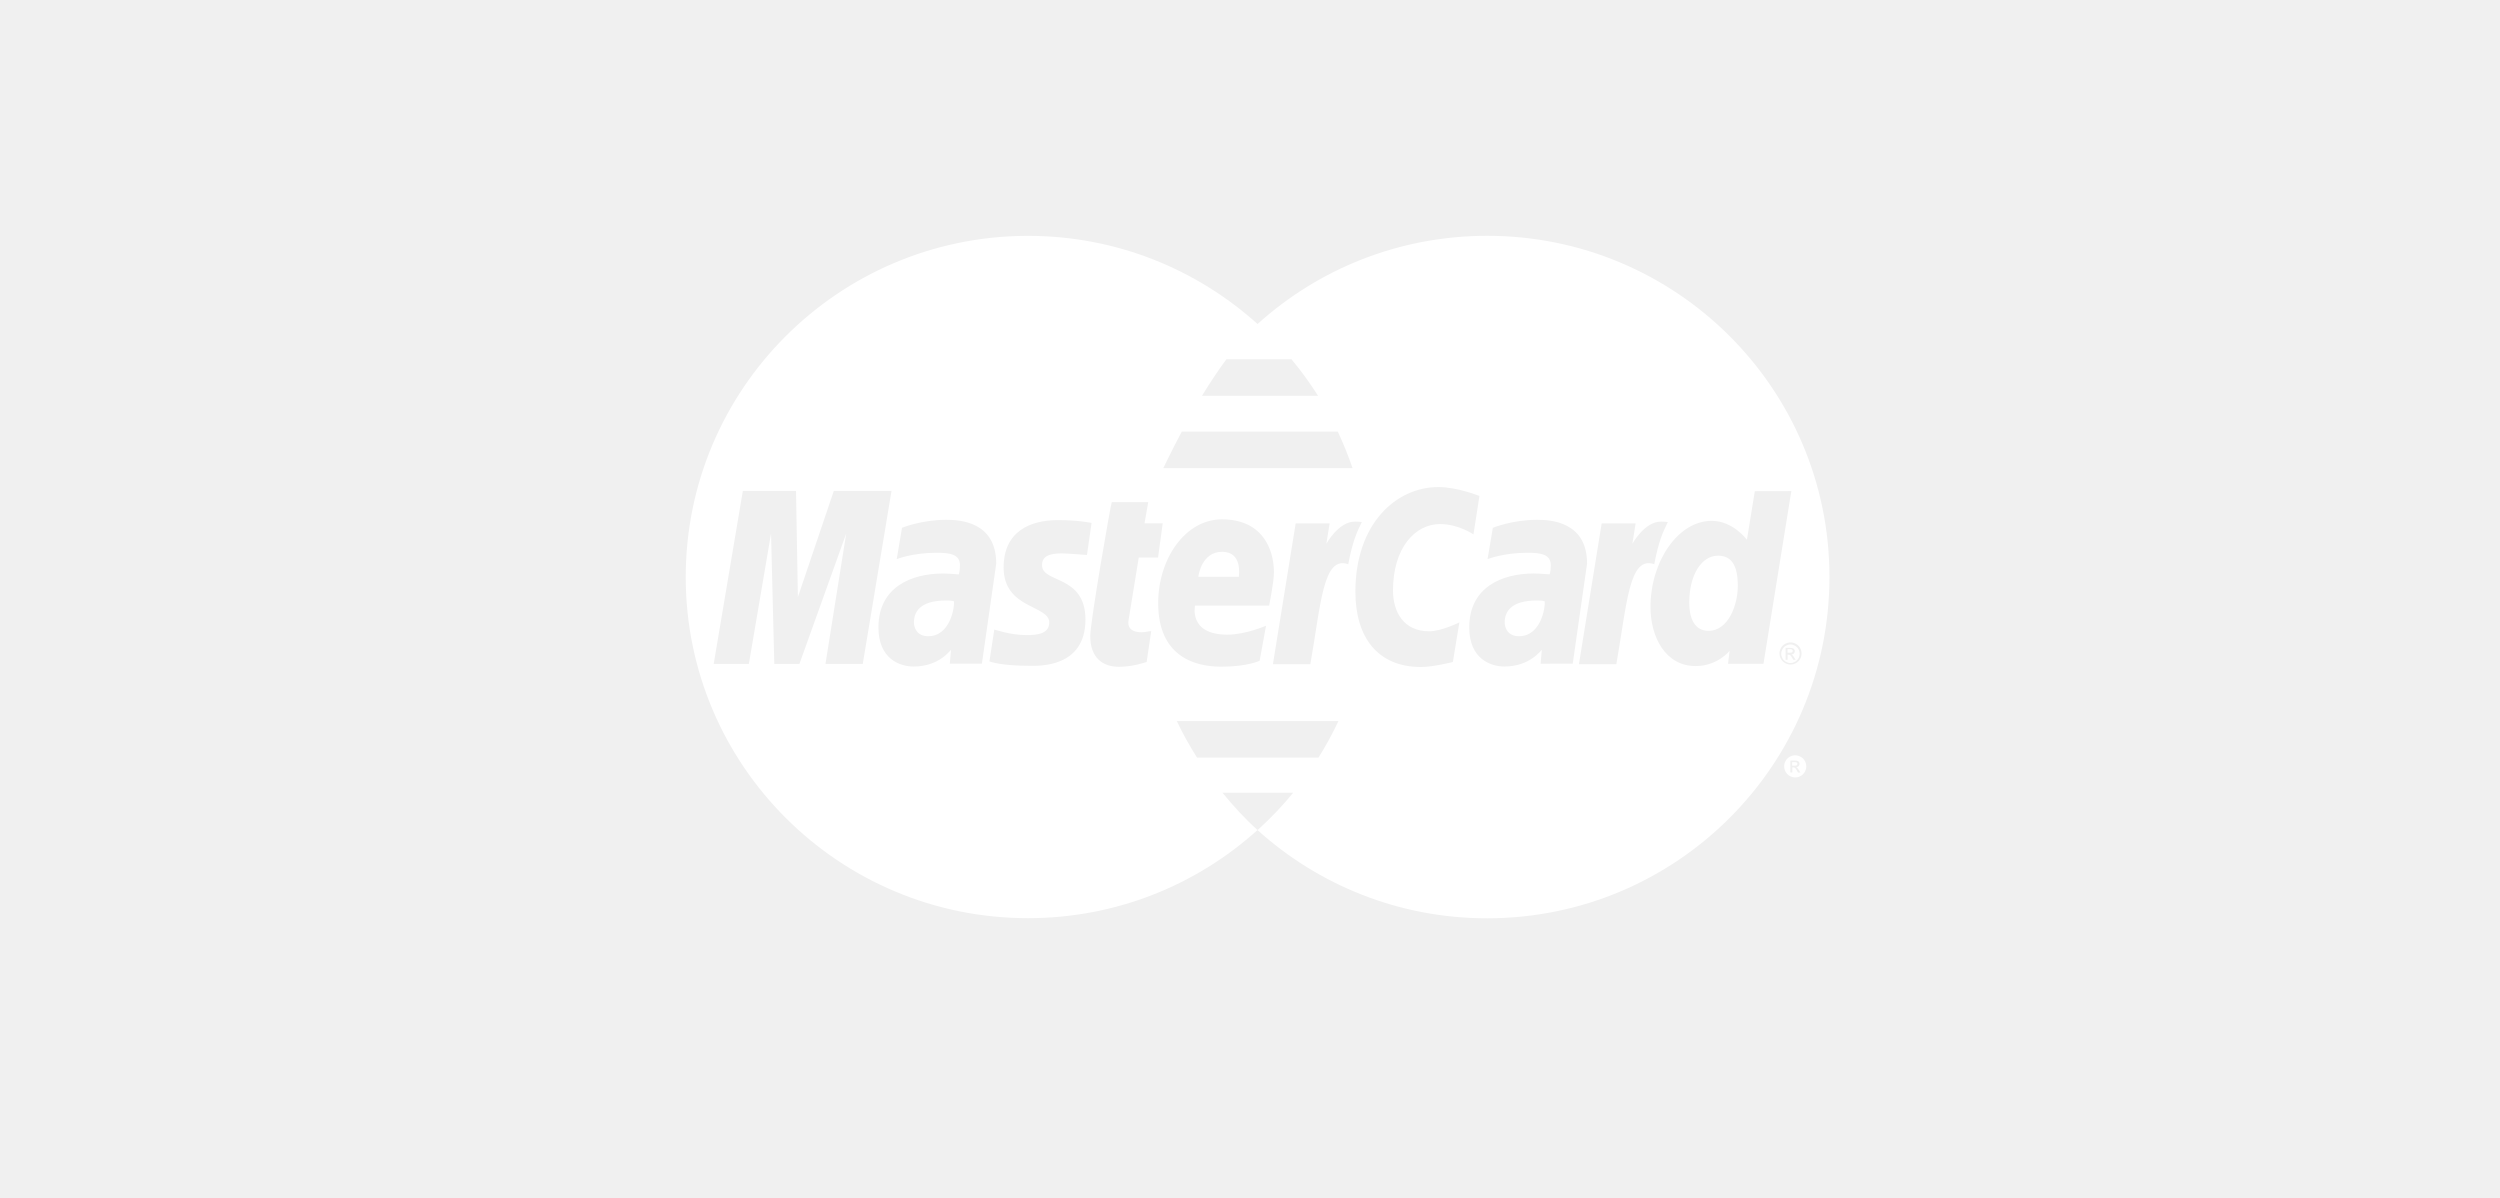
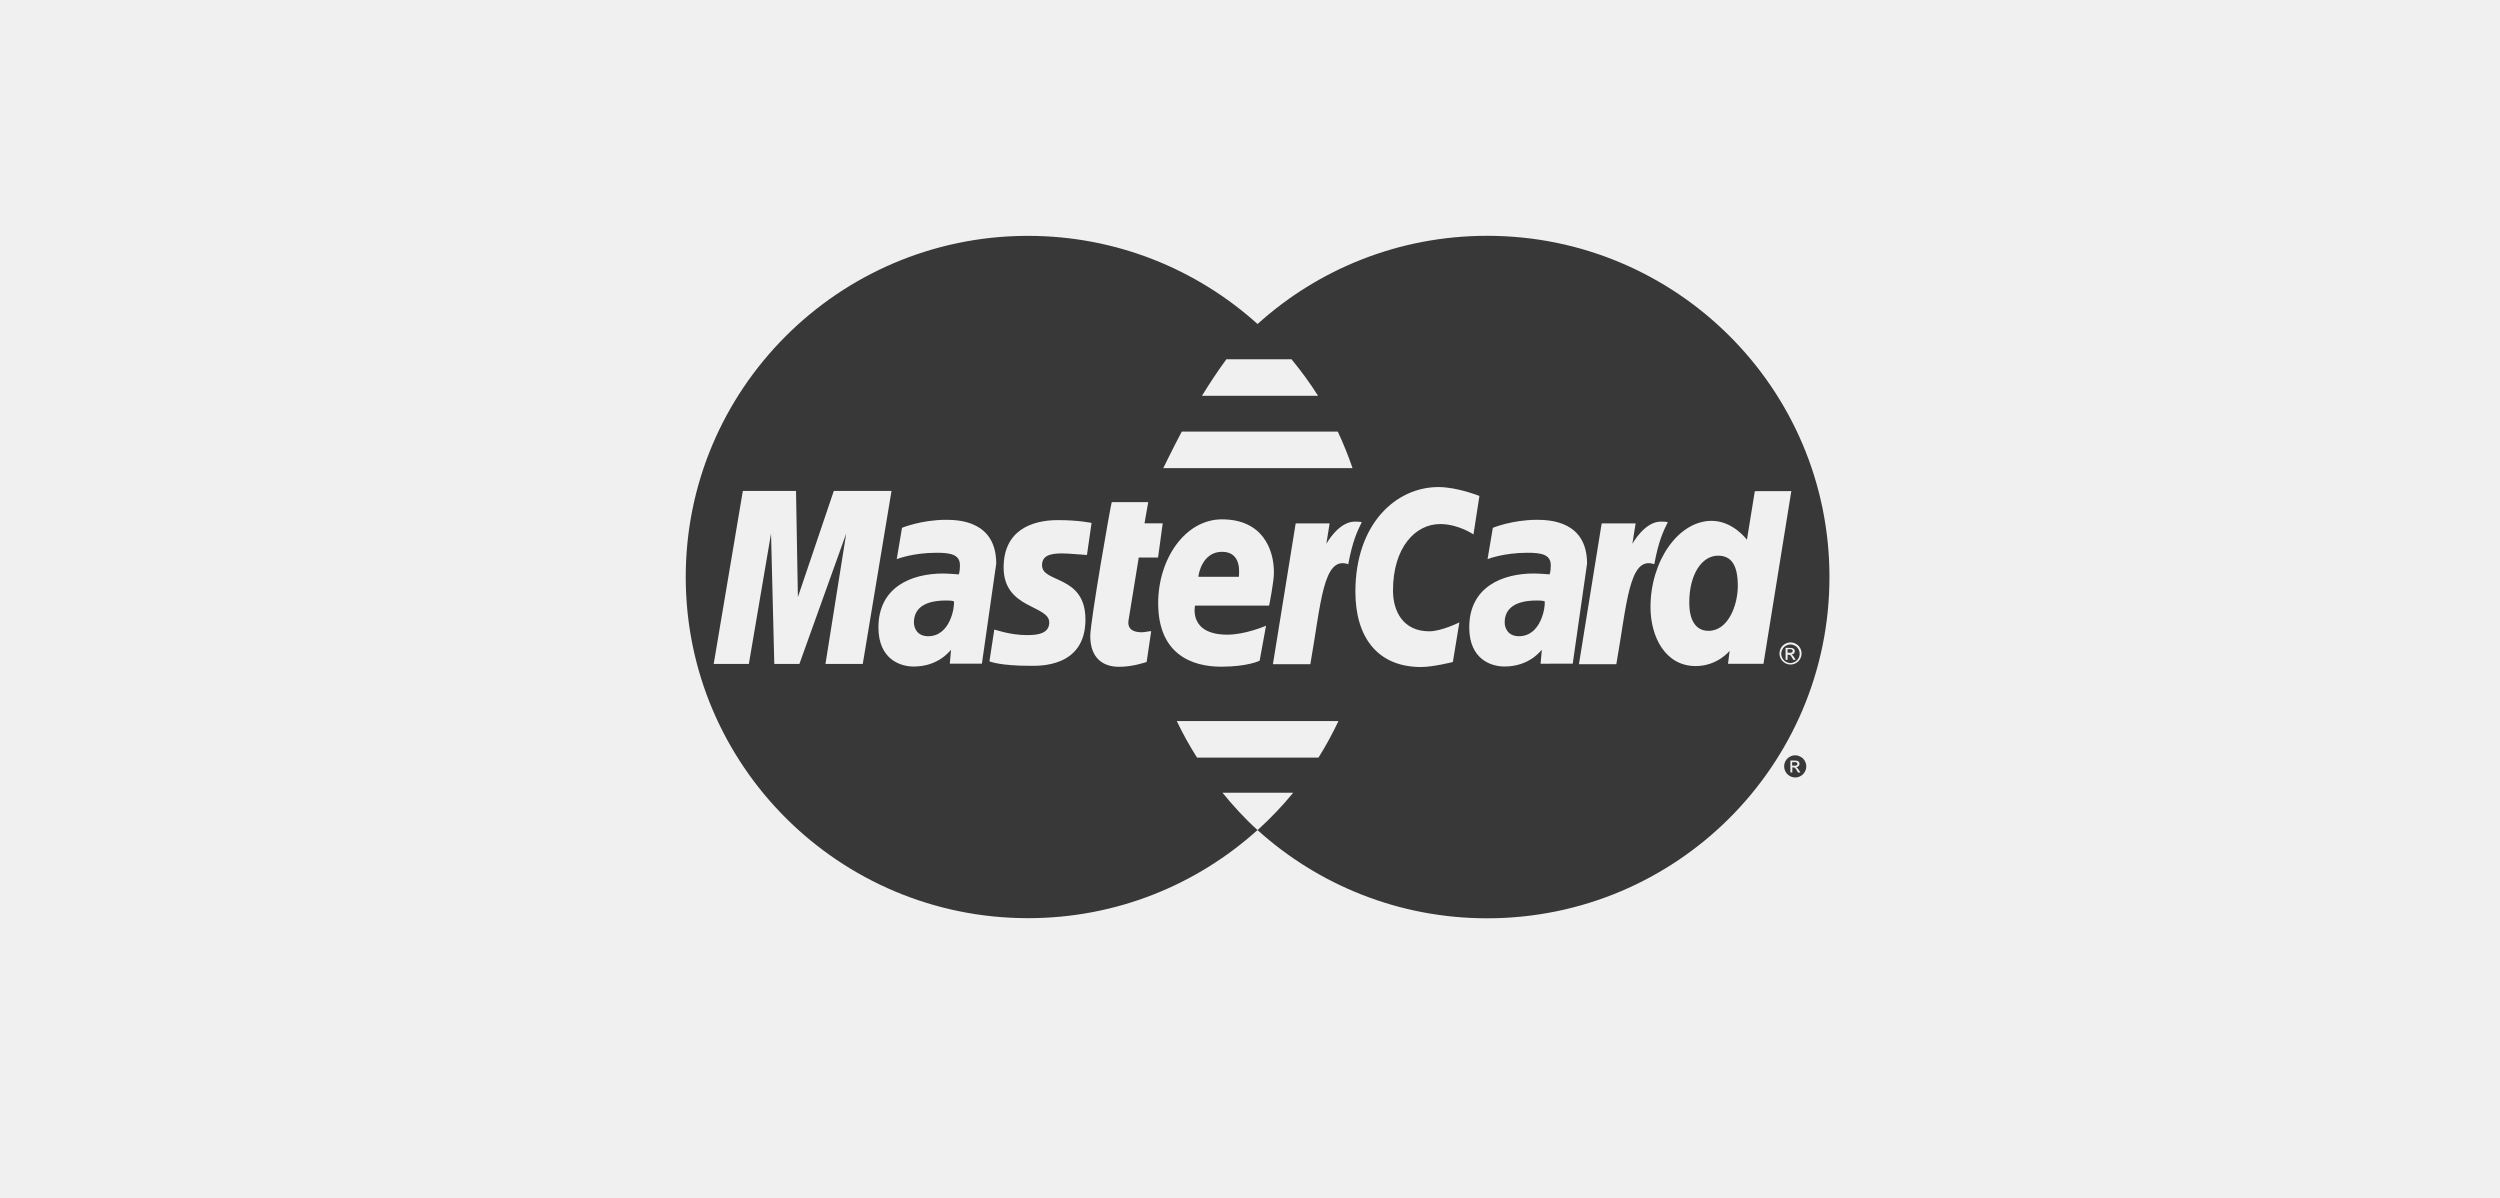
- <svg xmlns="http://www.w3.org/2000/svg" width="96" height="46" viewBox="0 0 96 46" fill="none">
-   <path d="M57.106 9.055C53.713 9.056 50.62 10.337 48.29 12.442C45.957 10.34 42.867 9.057 39.477 9.057C39.449 9.057 39.42 9.057 39.393 9.057C32.176 9.104 26.332 14.956 26.332 22.158C26.332 29.39 32.221 35.258 39.477 35.258C42.866 35.258 45.956 33.978 48.288 31.873C47.801 31.435 47.36 30.95 46.944 30.442H49.658C49.249 30.942 48.803 31.41 48.323 31.846H48.322C48.311 31.857 48.299 31.864 48.288 31.874C50.621 33.98 53.716 35.264 57.11 35.263C64.37 35.26 70.253 29.392 70.251 22.158C70.251 22.156 70.251 22.154 70.251 22.152C70.252 14.918 64.365 9.053 57.106 9.055ZM47.094 13.795H49.593C49.961 14.24 50.303 14.708 50.613 15.198H46.156C46.443 14.73 46.759 14.248 47.094 13.795ZM45.38 16.574H51.371C51.584 17.027 51.773 17.496 51.938 17.977H44.669C44.742 17.842 44.996 17.296 45.38 16.574ZM31.698 25.495L32.495 20.486L30.697 25.495H29.733L29.608 20.486L28.756 25.495H27.406L28.525 18.852H30.567L30.639 22.928L32.018 18.852H34.234L33.13 25.495H31.698ZM36.473 25.484L36.519 24.954C36.497 24.956 36.071 25.595 35.084 25.595C34.567 25.595 33.732 25.314 33.732 24.092C33.732 22.538 35.004 22.023 36.215 22.023C36.405 22.023 36.816 22.057 36.816 22.057C36.816 22.057 36.862 21.962 36.862 21.706C36.862 21.283 36.481 21.226 35.96 21.226C35.041 21.226 34.434 21.471 34.434 21.471L34.637 20.268C34.637 20.268 35.374 19.961 36.332 19.961C36.828 19.961 38.255 20.014 38.255 21.643L37.705 25.484H36.473ZM41.681 23.792C41.681 25.646 39.879 25.567 39.565 25.567C38.39 25.567 38.027 25.405 37.994 25.396L38.181 24.176C38.182 24.165 38.77 24.388 39.424 24.388C39.801 24.388 40.291 24.351 40.291 23.902C40.291 23.229 38.539 23.39 38.539 21.793C38.539 20.384 39.589 19.972 40.625 19.972C41.425 19.972 41.916 20.081 41.916 20.081L41.739 21.312C41.739 21.312 40.98 21.25 40.783 21.25C40.285 21.25 40.014 21.358 40.014 21.706C40.014 22.403 41.681 22.062 41.681 23.792ZM43.845 24.279C43.969 24.279 44.11 24.236 44.206 24.236L44.031 25.421C43.89 25.46 43.492 25.601 42.982 25.605C42.33 25.61 41.866 25.247 41.866 24.422C41.866 23.869 42.662 19.311 42.692 19.281H44.092L43.949 20.097H44.648L44.469 21.41H43.728L43.334 23.829C43.305 24.022 43.358 24.279 43.845 24.279ZM46.923 19.943C48.459 19.943 48.919 21.064 48.919 21.983C48.919 22.351 48.734 23.255 48.734 23.255H45.89C45.89 23.255 45.627 24.371 47.13 24.371C47.834 24.371 48.616 24.027 48.616 24.027L48.37 25.371C48.37 25.371 47.918 25.601 46.891 25.601C45.779 25.601 44.474 25.132 44.474 23.162C44.474 21.454 45.516 19.943 46.923 19.943ZM50.63 29.092H45.966C45.682 28.64 45.418 28.177 45.19 27.69H51.396C51.167 28.174 50.912 28.642 50.63 29.092ZM50.317 25.505H48.88L49.754 20.099H51.057L50.932 20.882C50.932 20.882 51.396 20.03 52.023 20.03C52.205 20.03 52.293 20.048 52.293 20.048C52.107 20.426 51.943 20.772 51.772 21.666C50.8 21.322 50.726 23.196 50.317 25.505ZM55.79 25.421C55.79 25.421 55.037 25.613 54.566 25.613C52.895 25.613 52.047 24.464 52.047 22.724C52.047 20.1 53.619 18.703 55.234 18.703C55.964 18.703 56.81 19.045 56.81 19.045L56.581 20.522C56.581 20.522 56.009 20.124 55.297 20.124C54.345 20.124 53.491 21.029 53.491 22.675C53.491 23.486 53.889 24.242 54.883 24.242C55.355 24.242 56.04 23.899 56.04 23.899L55.79 25.421ZM59.159 25.487L59.206 24.953C59.183 24.956 58.757 25.594 57.77 25.594C57.254 25.594 56.419 25.313 56.419 24.091C56.419 22.537 57.691 22.022 58.901 22.022C59.091 22.022 59.503 22.056 59.503 22.056C59.503 22.056 59.55 21.962 59.55 21.706C59.55 21.283 59.169 21.226 58.647 21.226C57.728 21.226 57.122 21.471 57.122 21.471L57.325 20.268C57.325 20.268 58.062 19.961 59.021 19.961C59.516 19.961 60.944 20.014 60.943 21.643L60.393 25.484C60.392 25.487 59.159 25.487 59.159 25.487ZM62.067 25.505H60.631L61.504 20.099H62.808L62.683 20.882C62.683 20.882 63.148 20.03 63.775 20.03C63.957 20.03 64.044 20.048 64.044 20.048C63.859 20.426 63.693 20.772 63.524 21.666C62.551 21.322 62.476 23.196 62.067 25.505ZM66.356 25.491L66.417 24.993C66.417 24.993 65.953 25.577 65.113 25.577C63.949 25.577 63.379 24.457 63.379 23.312C63.379 21.543 64.447 20 65.729 20C66.555 20.002 67.082 20.728 67.082 20.728L67.385 18.861L68.787 18.858L67.717 25.491H66.356ZM69.124 25.304C69.087 25.37 69.034 25.422 68.967 25.462C68.901 25.499 68.83 25.518 68.756 25.518C68.683 25.518 68.613 25.499 68.546 25.462C68.479 25.422 68.427 25.37 68.389 25.304C68.351 25.236 68.333 25.167 68.333 25.094C68.333 25.02 68.352 24.949 68.389 24.882C68.427 24.816 68.482 24.761 68.548 24.725C68.617 24.688 68.685 24.669 68.756 24.669C68.828 24.669 68.897 24.688 68.964 24.725C69.033 24.762 69.086 24.814 69.124 24.882C69.163 24.95 69.18 25.021 69.18 25.094C69.18 25.167 69.162 25.237 69.124 25.304Z" fill="white" />
-   <path d="M69.009 29.296C69 29.289 68.992 29.279 68.977 29.274C68.963 29.268 68.94 29.266 68.905 29.266H68.819V29.402H68.91C68.953 29.402 68.981 29.398 68.997 29.383C69.013 29.37 69.02 29.355 69.02 29.333C69.02 29.318 69.016 29.308 69.009 29.296Z" fill="white" />
-   <path d="M69.304 29.218C69.265 29.147 69.212 29.097 69.144 29.06C69.076 29.023 69.007 29.004 68.936 29.004C68.864 29.004 68.795 29.023 68.728 29.06C68.66 29.097 68.605 29.149 68.568 29.218C68.529 29.285 68.512 29.356 68.512 29.428C68.512 29.501 68.531 29.573 68.568 29.639C68.607 29.706 68.659 29.76 68.726 29.797C68.793 29.835 68.864 29.854 68.938 29.854C69.01 29.854 69.081 29.835 69.147 29.797C69.214 29.76 69.267 29.706 69.304 29.639C69.342 29.573 69.361 29.502 69.361 29.428C69.361 29.355 69.341 29.284 69.304 29.218ZM69.043 29.664L69.003 29.593C68.972 29.536 68.945 29.499 68.925 29.485C68.913 29.476 68.893 29.468 68.867 29.468H68.825V29.663H68.75V29.205H68.908C68.962 29.205 69.001 29.21 69.023 29.219C69.048 29.228 69.069 29.241 69.081 29.263C69.096 29.284 69.102 29.307 69.102 29.33C69.102 29.364 69.089 29.392 69.067 29.418C69.043 29.442 69.01 29.457 68.972 29.46C68.988 29.465 69.001 29.475 69.01 29.485C69.03 29.503 69.051 29.533 69.079 29.574L69.135 29.664H69.043Z" fill="white" />
-   <path d="M36.328 23.059C35.302 23.059 35.095 23.519 35.095 23.903C35.095 24.101 35.208 24.431 35.642 24.431C36.485 24.431 36.66 23.326 36.633 23.091C36.593 23.083 36.568 23.059 36.328 23.059Z" fill="white" />
-   <path d="M46.928 21.189C46.166 21.189 46.019 22.057 46.019 22.149H47.572C47.572 22.079 47.718 21.189 46.928 21.189Z" fill="white" />
-   <path d="M65.97 21.338C65.354 21.338 64.867 22.052 64.868 23.138C64.868 23.8 65.104 24.224 65.608 24.224C66.366 24.224 66.732 23.235 66.732 22.498C66.732 21.684 66.473 21.338 65.97 21.338Z" fill="white" />
-   <path d="M69.059 24.927C69.027 24.87 68.983 24.827 68.926 24.795C68.87 24.764 68.813 24.748 68.753 24.748C68.695 24.748 68.636 24.764 68.58 24.795C68.524 24.824 68.479 24.87 68.448 24.927C68.416 24.984 68.399 25.045 68.399 25.104C68.399 25.164 68.416 25.224 68.446 25.279C68.479 25.336 68.522 25.378 68.578 25.412C68.634 25.443 68.692 25.461 68.753 25.461C68.814 25.461 68.874 25.443 68.928 25.412C68.984 25.38 69.028 25.337 69.061 25.279C69.092 25.223 69.107 25.164 69.107 25.104C69.107 25.044 69.091 24.984 69.059 24.927ZM68.862 25.337L68.821 25.266C68.789 25.209 68.764 25.172 68.745 25.159C68.73 25.147 68.711 25.142 68.685 25.142H68.643V25.336H68.567V24.879H68.726C68.779 24.879 68.819 24.883 68.842 24.893C68.865 24.901 68.885 24.917 68.9 24.937C68.915 24.957 68.921 24.979 68.921 25.004C68.921 25.037 68.908 25.066 68.885 25.091C68.861 25.117 68.828 25.128 68.79 25.133C68.808 25.14 68.82 25.148 68.829 25.156C68.848 25.175 68.87 25.202 68.896 25.246L68.953 25.337H68.862Z" fill="white" />
-   <path d="M59.014 23.059C57.988 23.059 57.78 23.519 57.78 23.903C57.78 24.101 57.893 24.431 58.328 24.431C59.17 24.431 59.345 23.326 59.318 23.091C59.278 23.083 59.252 23.059 59.014 23.059Z" fill="white" />
-   <path d="M68.83 24.958C68.822 24.948 68.812 24.941 68.799 24.935C68.783 24.93 68.761 24.926 68.724 24.926V24.927H68.642V25.065H68.732C68.774 25.065 68.802 25.059 68.82 25.046C68.833 25.032 68.841 25.015 68.841 24.995C68.841 24.979 68.838 24.97 68.83 24.958Z" fill="white" />
+ <svg xmlns="http://www.w3.org/2000/svg" viewBox="0 0 96 46" fill="none">
+   <path d="M57.106 9.055C53.713 9.056 50.62 10.337 48.29 12.442C45.957 10.34 42.867 9.057 39.477 9.057C39.449 9.057 39.42 9.057 39.393 9.057C32.176 9.104 26.332 14.956 26.332 22.158C26.332 29.39 32.221 35.258 39.477 35.258C42.866 35.258 45.956 33.978 48.288 31.873C47.801 31.435 47.36 30.95 46.944 30.442H49.658C49.249 30.942 48.803 31.41 48.323 31.846H48.322C48.311 31.857 48.299 31.864 48.288 31.874C50.621 33.98 53.716 35.264 57.11 35.263C64.37 35.26 70.253 29.392 70.251 22.158C70.251 22.156 70.251 22.154 70.251 22.152C70.252 14.918 64.365 9.053 57.106 9.055ZM47.094 13.795H49.593C49.961 14.24 50.303 14.708 50.613 15.198H46.156C46.443 14.73 46.759 14.248 47.094 13.795ZM45.38 16.574H51.371C51.584 17.027 51.773 17.496 51.938 17.977H44.669C44.742 17.842 44.996 17.296 45.38 16.574ZM31.698 25.495L32.495 20.486L30.697 25.495H29.733L29.608 20.486L28.756 25.495H27.406L28.525 18.852H30.567L30.639 22.928L32.018 18.852H34.234L33.13 25.495H31.698ZM36.473 25.484L36.519 24.954C36.497 24.956 36.071 25.595 35.084 25.595C34.567 25.595 33.732 25.314 33.732 24.092C33.732 22.538 35.004 22.023 36.215 22.023C36.405 22.023 36.816 22.057 36.816 22.057C36.816 22.057 36.862 21.962 36.862 21.706C36.862 21.283 36.481 21.226 35.96 21.226C35.041 21.226 34.434 21.471 34.434 21.471L34.637 20.268C34.637 20.268 35.374 19.961 36.332 19.961C36.828 19.961 38.255 20.014 38.255 21.643L37.705 25.484H36.473ZM41.681 23.792C41.681 25.646 39.879 25.567 39.565 25.567C38.39 25.567 38.027 25.405 37.994 25.396L38.181 24.176C38.182 24.165 38.77 24.388 39.424 24.388C39.801 24.388 40.291 24.351 40.291 23.902C40.291 23.229 38.539 23.39 38.539 21.793C38.539 20.384 39.589 19.972 40.625 19.972C41.425 19.972 41.916 20.081 41.916 20.081L41.739 21.312C41.739 21.312 40.98 21.25 40.783 21.25C40.285 21.25 40.014 21.358 40.014 21.706C40.014 22.403 41.681 22.062 41.681 23.792ZM43.845 24.279C43.969 24.279 44.11 24.236 44.206 24.236L44.031 25.421C43.89 25.46 43.492 25.601 42.982 25.605C42.33 25.61 41.866 25.247 41.866 24.422C41.866 23.869 42.662 19.311 42.692 19.281H44.092L43.949 20.097H44.648L44.469 21.41H43.728L43.334 23.829C43.305 24.022 43.358 24.279 43.845 24.279ZM46.923 19.943C48.459 19.943 48.919 21.064 48.919 21.983C48.919 22.351 48.734 23.255 48.734 23.255H45.89C45.89 23.255 45.627 24.371 47.13 24.371C47.834 24.371 48.616 24.027 48.616 24.027L48.37 25.371C48.37 25.371 47.918 25.601 46.891 25.601C45.779 25.601 44.474 25.132 44.474 23.162C44.474 21.454 45.516 19.943 46.923 19.943ZM50.63 29.092H45.966C45.682 28.64 45.418 28.177 45.19 27.69H51.396C51.167 28.174 50.912 28.642 50.63 29.092ZM50.317 25.505H48.88L49.754 20.099H51.057L50.932 20.882C50.932 20.882 51.396 20.03 52.023 20.03C52.205 20.03 52.293 20.048 52.293 20.048C52.107 20.426 51.943 20.772 51.772 21.666C50.8 21.322 50.726 23.196 50.317 25.505ZM55.79 25.421C55.79 25.421 55.037 25.613 54.566 25.613C52.895 25.613 52.047 24.464 52.047 22.724C52.047 20.1 53.619 18.703 55.234 18.703C55.964 18.703 56.81 19.045 56.81 19.045L56.581 20.522C56.581 20.522 56.009 20.124 55.297 20.124C54.345 20.124 53.491 21.029 53.491 22.675C53.491 23.486 53.889 24.242 54.883 24.242C55.355 24.242 56.04 23.899 56.04 23.899L55.79 25.421ZM59.159 25.487L59.206 24.953C59.183 24.956 58.757 25.594 57.77 25.594C57.254 25.594 56.419 25.313 56.419 24.091C56.419 22.537 57.691 22.022 58.901 22.022C59.091 22.022 59.503 22.056 59.503 22.056C59.503 22.056 59.55 21.962 59.55 21.706C59.55 21.283 59.169 21.226 58.647 21.226C57.728 21.226 57.122 21.471 57.122 21.471L57.325 20.268C57.325 20.268 58.062 19.961 59.021 19.961C59.516 19.961 60.944 20.014 60.943 21.643L60.393 25.484C60.392 25.487 59.159 25.487 59.159 25.487ZM62.067 25.505H60.631L61.504 20.099H62.808L62.683 20.882C62.683 20.882 63.148 20.03 63.775 20.03C63.957 20.03 64.044 20.048 64.044 20.048C63.859 20.426 63.693 20.772 63.524 21.666C62.551 21.322 62.476 23.196 62.067 25.505ZM66.356 25.491L66.417 24.993C66.417 24.993 65.953 25.577 65.113 25.577C63.949 25.577 63.379 24.457 63.379 23.312C63.379 21.543 64.447 20 65.729 20C66.555 20.002 67.082 20.728 67.082 20.728L67.385 18.861L68.787 18.858L67.717 25.491H66.356ZM69.124 25.304C69.087 25.37 69.034 25.422 68.967 25.462C68.901 25.499 68.83 25.518 68.756 25.518C68.683 25.518 68.613 25.499 68.546 25.462C68.479 25.422 68.427 25.37 68.389 25.304C68.351 25.236 68.333 25.167 68.333 25.094C68.333 25.02 68.352 24.949 68.389 24.882C68.427 24.816 68.482 24.761 68.548 24.725C68.617 24.688 68.685 24.669 68.756 24.669C68.828 24.669 68.897 24.688 68.964 24.725C69.033 24.762 69.086 24.814 69.124 24.882C69.163 24.95 69.18 25.021 69.18 25.094C69.18 25.167 69.162 25.237 69.124 25.304Z" fill="#383838" />
+   <path d="M69.009 29.296C69 29.289 68.992 29.279 68.977 29.274C68.963 29.268 68.94 29.266 68.905 29.266H68.819V29.402H68.91C68.953 29.402 68.981 29.398 68.997 29.383C69.013 29.37 69.02 29.355 69.02 29.333C69.02 29.318 69.016 29.308 69.009 29.296Z" fill="#383838" />
+   <path d="M69.304 29.218C69.265 29.147 69.212 29.097 69.144 29.06C69.076 29.023 69.007 29.004 68.936 29.004C68.864 29.004 68.795 29.023 68.728 29.06C68.66 29.097 68.605 29.149 68.568 29.218C68.529 29.285 68.512 29.356 68.512 29.428C68.512 29.501 68.531 29.573 68.568 29.639C68.607 29.706 68.659 29.76 68.726 29.797C68.793 29.835 68.864 29.854 68.938 29.854C69.01 29.854 69.081 29.835 69.147 29.797C69.214 29.76 69.267 29.706 69.304 29.639C69.342 29.573 69.361 29.502 69.361 29.428C69.361 29.355 69.341 29.284 69.304 29.218ZM69.043 29.664L69.003 29.593C68.972 29.536 68.945 29.499 68.925 29.485C68.913 29.476 68.893 29.468 68.867 29.468H68.825V29.663H68.75V29.205H68.908C68.962 29.205 69.001 29.21 69.023 29.219C69.048 29.228 69.069 29.241 69.081 29.263C69.096 29.284 69.102 29.307 69.102 29.33C69.102 29.364 69.089 29.392 69.067 29.418C69.043 29.442 69.01 29.457 68.972 29.46C68.988 29.465 69.001 29.475 69.01 29.485C69.03 29.503 69.051 29.533 69.079 29.574L69.135 29.664H69.043Z" fill="#383838" />
+   <path d="M36.328 23.059C35.302 23.059 35.095 23.519 35.095 23.903C35.095 24.101 35.208 24.431 35.642 24.431C36.485 24.431 36.66 23.326 36.633 23.091C36.593 23.083 36.568 23.059 36.328 23.059Z" fill="#383838" />
+   <path d="M46.928 21.189C46.166 21.189 46.019 22.057 46.019 22.149H47.572C47.572 22.079 47.718 21.189 46.928 21.189Z" fill="#383838" />
+   <path d="M65.97 21.338C65.354 21.338 64.867 22.052 64.868 23.138C64.868 23.8 65.104 24.224 65.608 24.224C66.366 24.224 66.732 23.235 66.732 22.498C66.732 21.684 66.473 21.338 65.97 21.338Z" fill="#383838" />
+   <path d="M69.059 24.927C69.027 24.87 68.983 24.827 68.926 24.795C68.87 24.764 68.813 24.748 68.753 24.748C68.695 24.748 68.636 24.764 68.58 24.795C68.524 24.824 68.479 24.87 68.448 24.927C68.416 24.984 68.399 25.045 68.399 25.104C68.399 25.164 68.416 25.224 68.446 25.279C68.479 25.336 68.522 25.378 68.578 25.412C68.634 25.443 68.692 25.461 68.753 25.461C68.814 25.461 68.874 25.443 68.928 25.412C68.984 25.38 69.028 25.337 69.061 25.279C69.092 25.223 69.107 25.164 69.107 25.104C69.107 25.044 69.091 24.984 69.059 24.927ZM68.862 25.337L68.821 25.266C68.789 25.209 68.764 25.172 68.745 25.159C68.73 25.147 68.711 25.142 68.685 25.142H68.643V25.336H68.567V24.879H68.726C68.779 24.879 68.819 24.883 68.842 24.893C68.865 24.901 68.885 24.917 68.9 24.937C68.915 24.957 68.921 24.979 68.921 25.004C68.921 25.037 68.908 25.066 68.885 25.091C68.861 25.117 68.828 25.128 68.79 25.133C68.808 25.14 68.82 25.148 68.829 25.156C68.848 25.175 68.87 25.202 68.896 25.246L68.953 25.337H68.862Z" fill="#383838" />
+   <path d="M59.014 23.059C57.988 23.059 57.78 23.519 57.78 23.903C57.78 24.101 57.893 24.431 58.328 24.431C59.17 24.431 59.345 23.326 59.318 23.091C59.278 23.083 59.252 23.059 59.014 23.059Z" fill="#383838" />
+   <path d="M68.83 24.958C68.822 24.948 68.812 24.941 68.799 24.935C68.783 24.93 68.761 24.926 68.724 24.926V24.927H68.642V25.065H68.732C68.774 25.065 68.802 25.059 68.82 25.046C68.833 25.032 68.841 25.015 68.841 24.995C68.841 24.979 68.838 24.97 68.83 24.958Z" fill="#383838" />
</svg>
